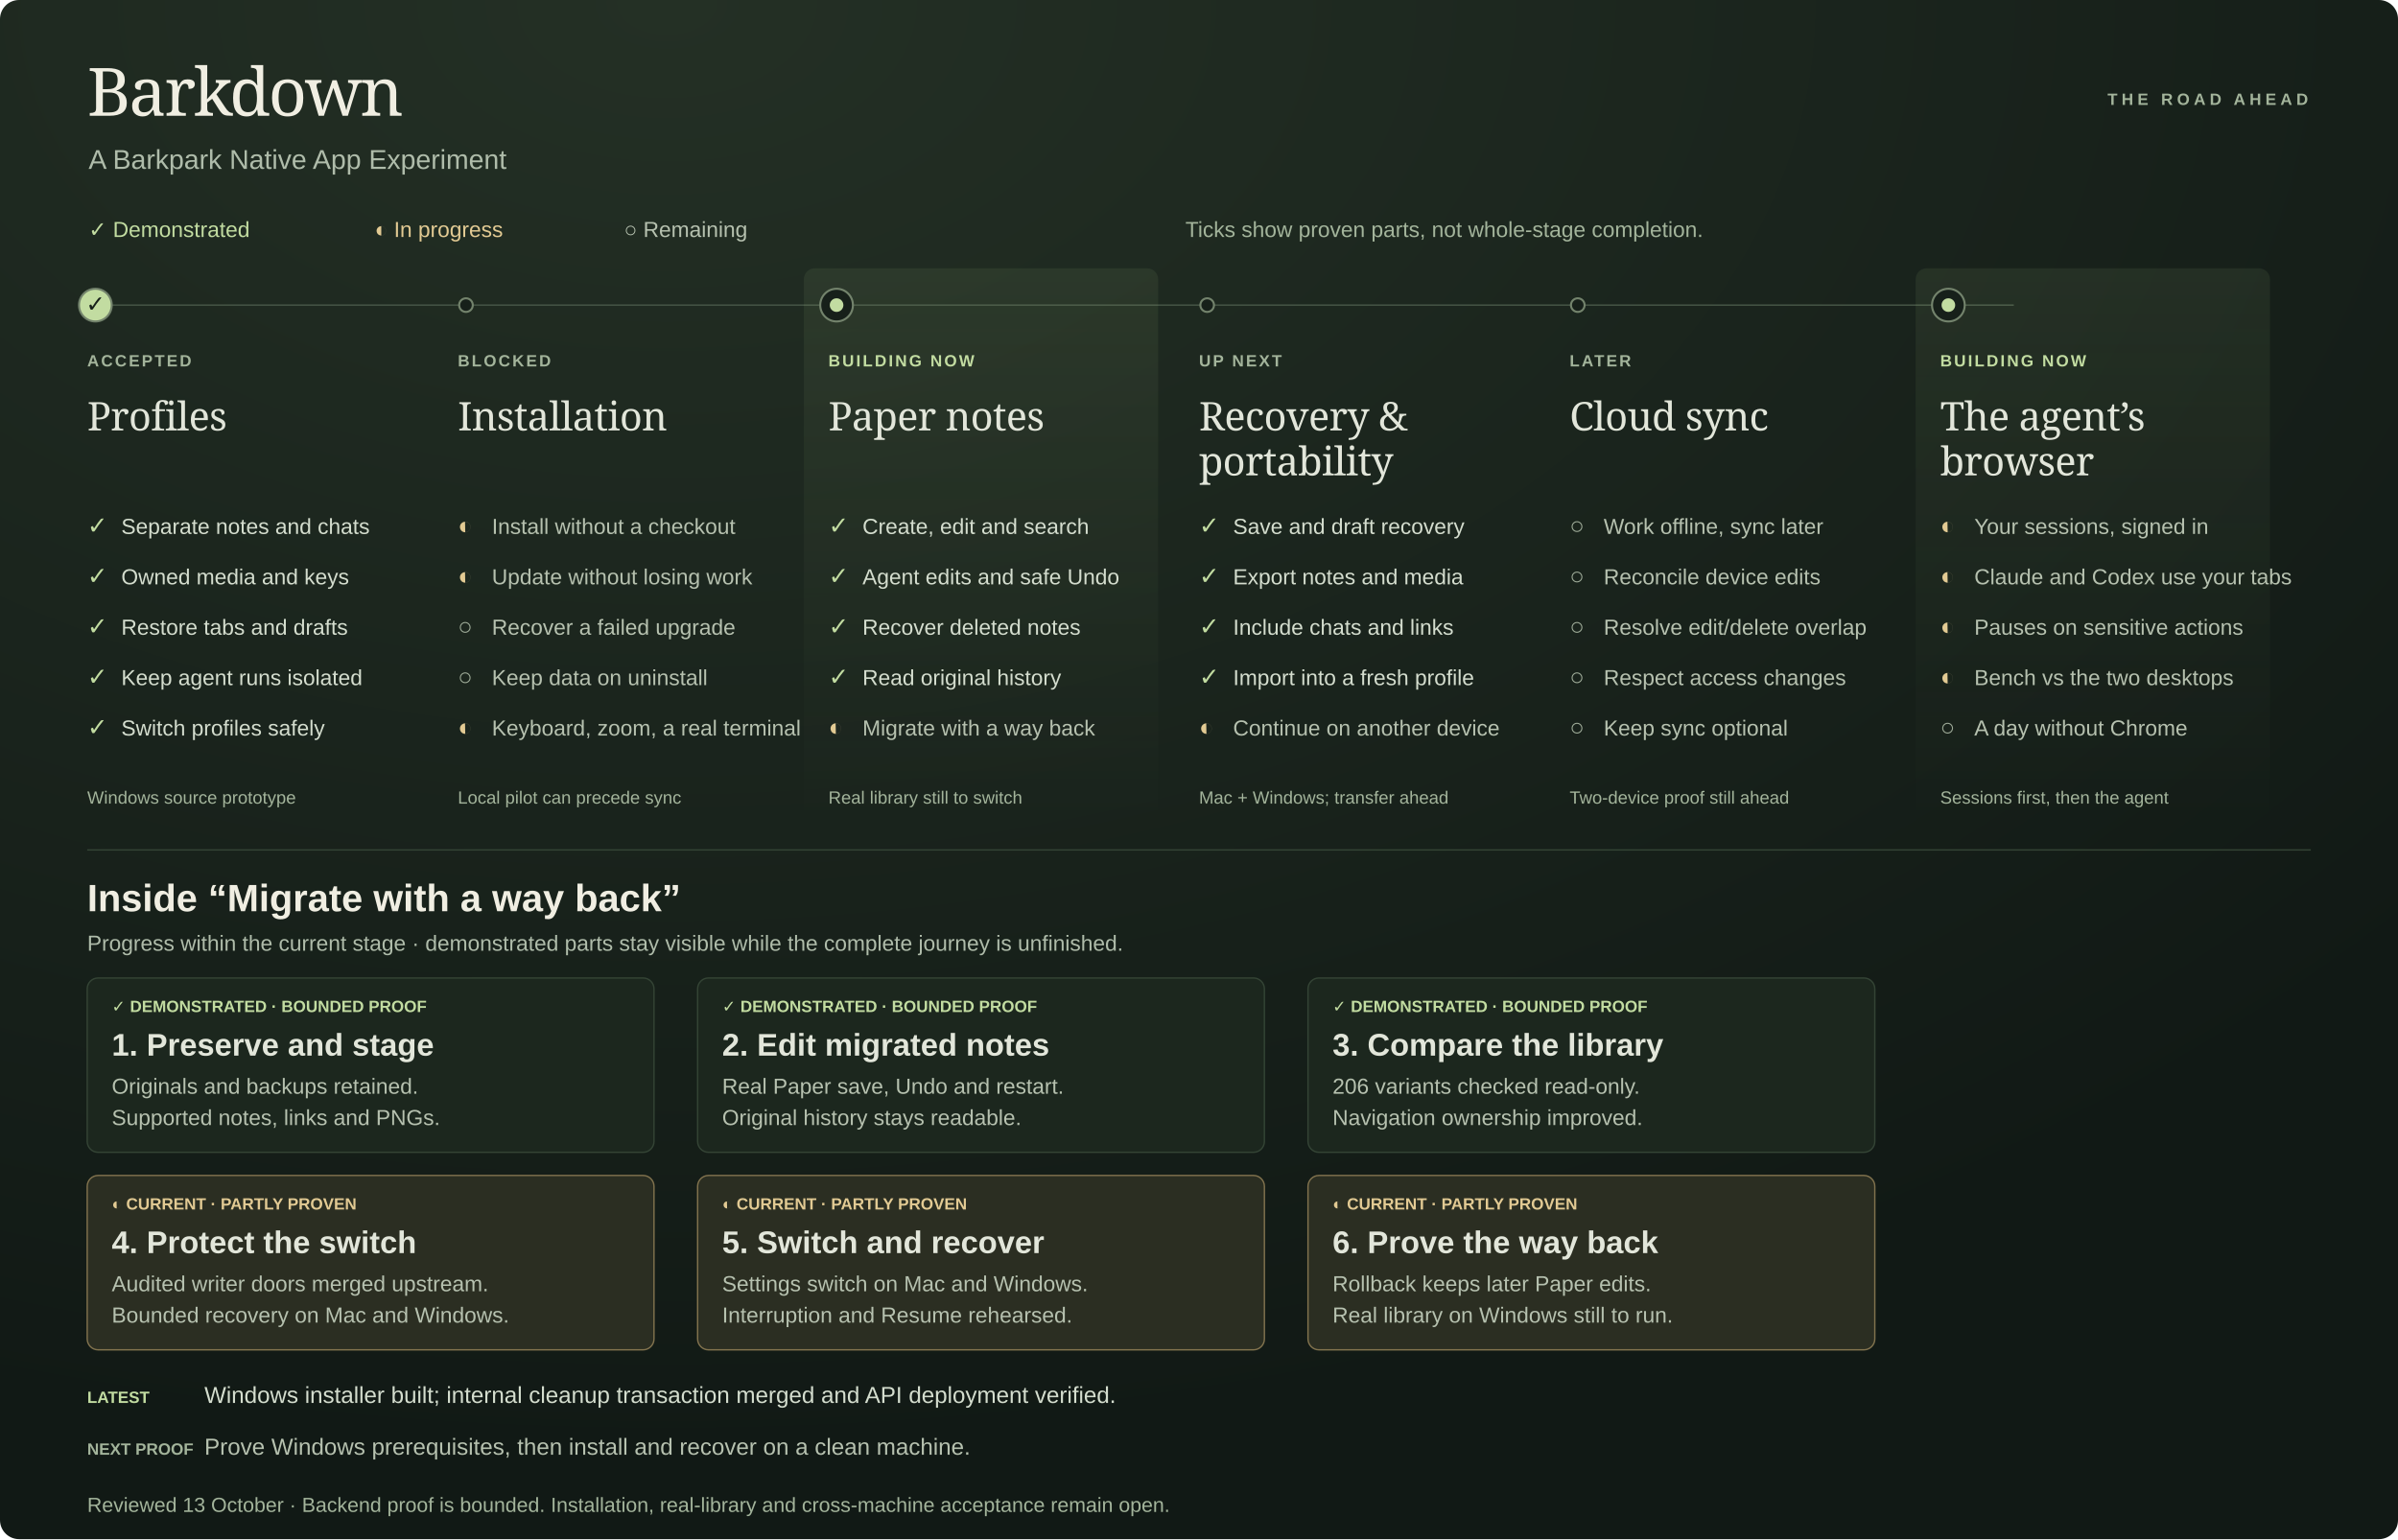
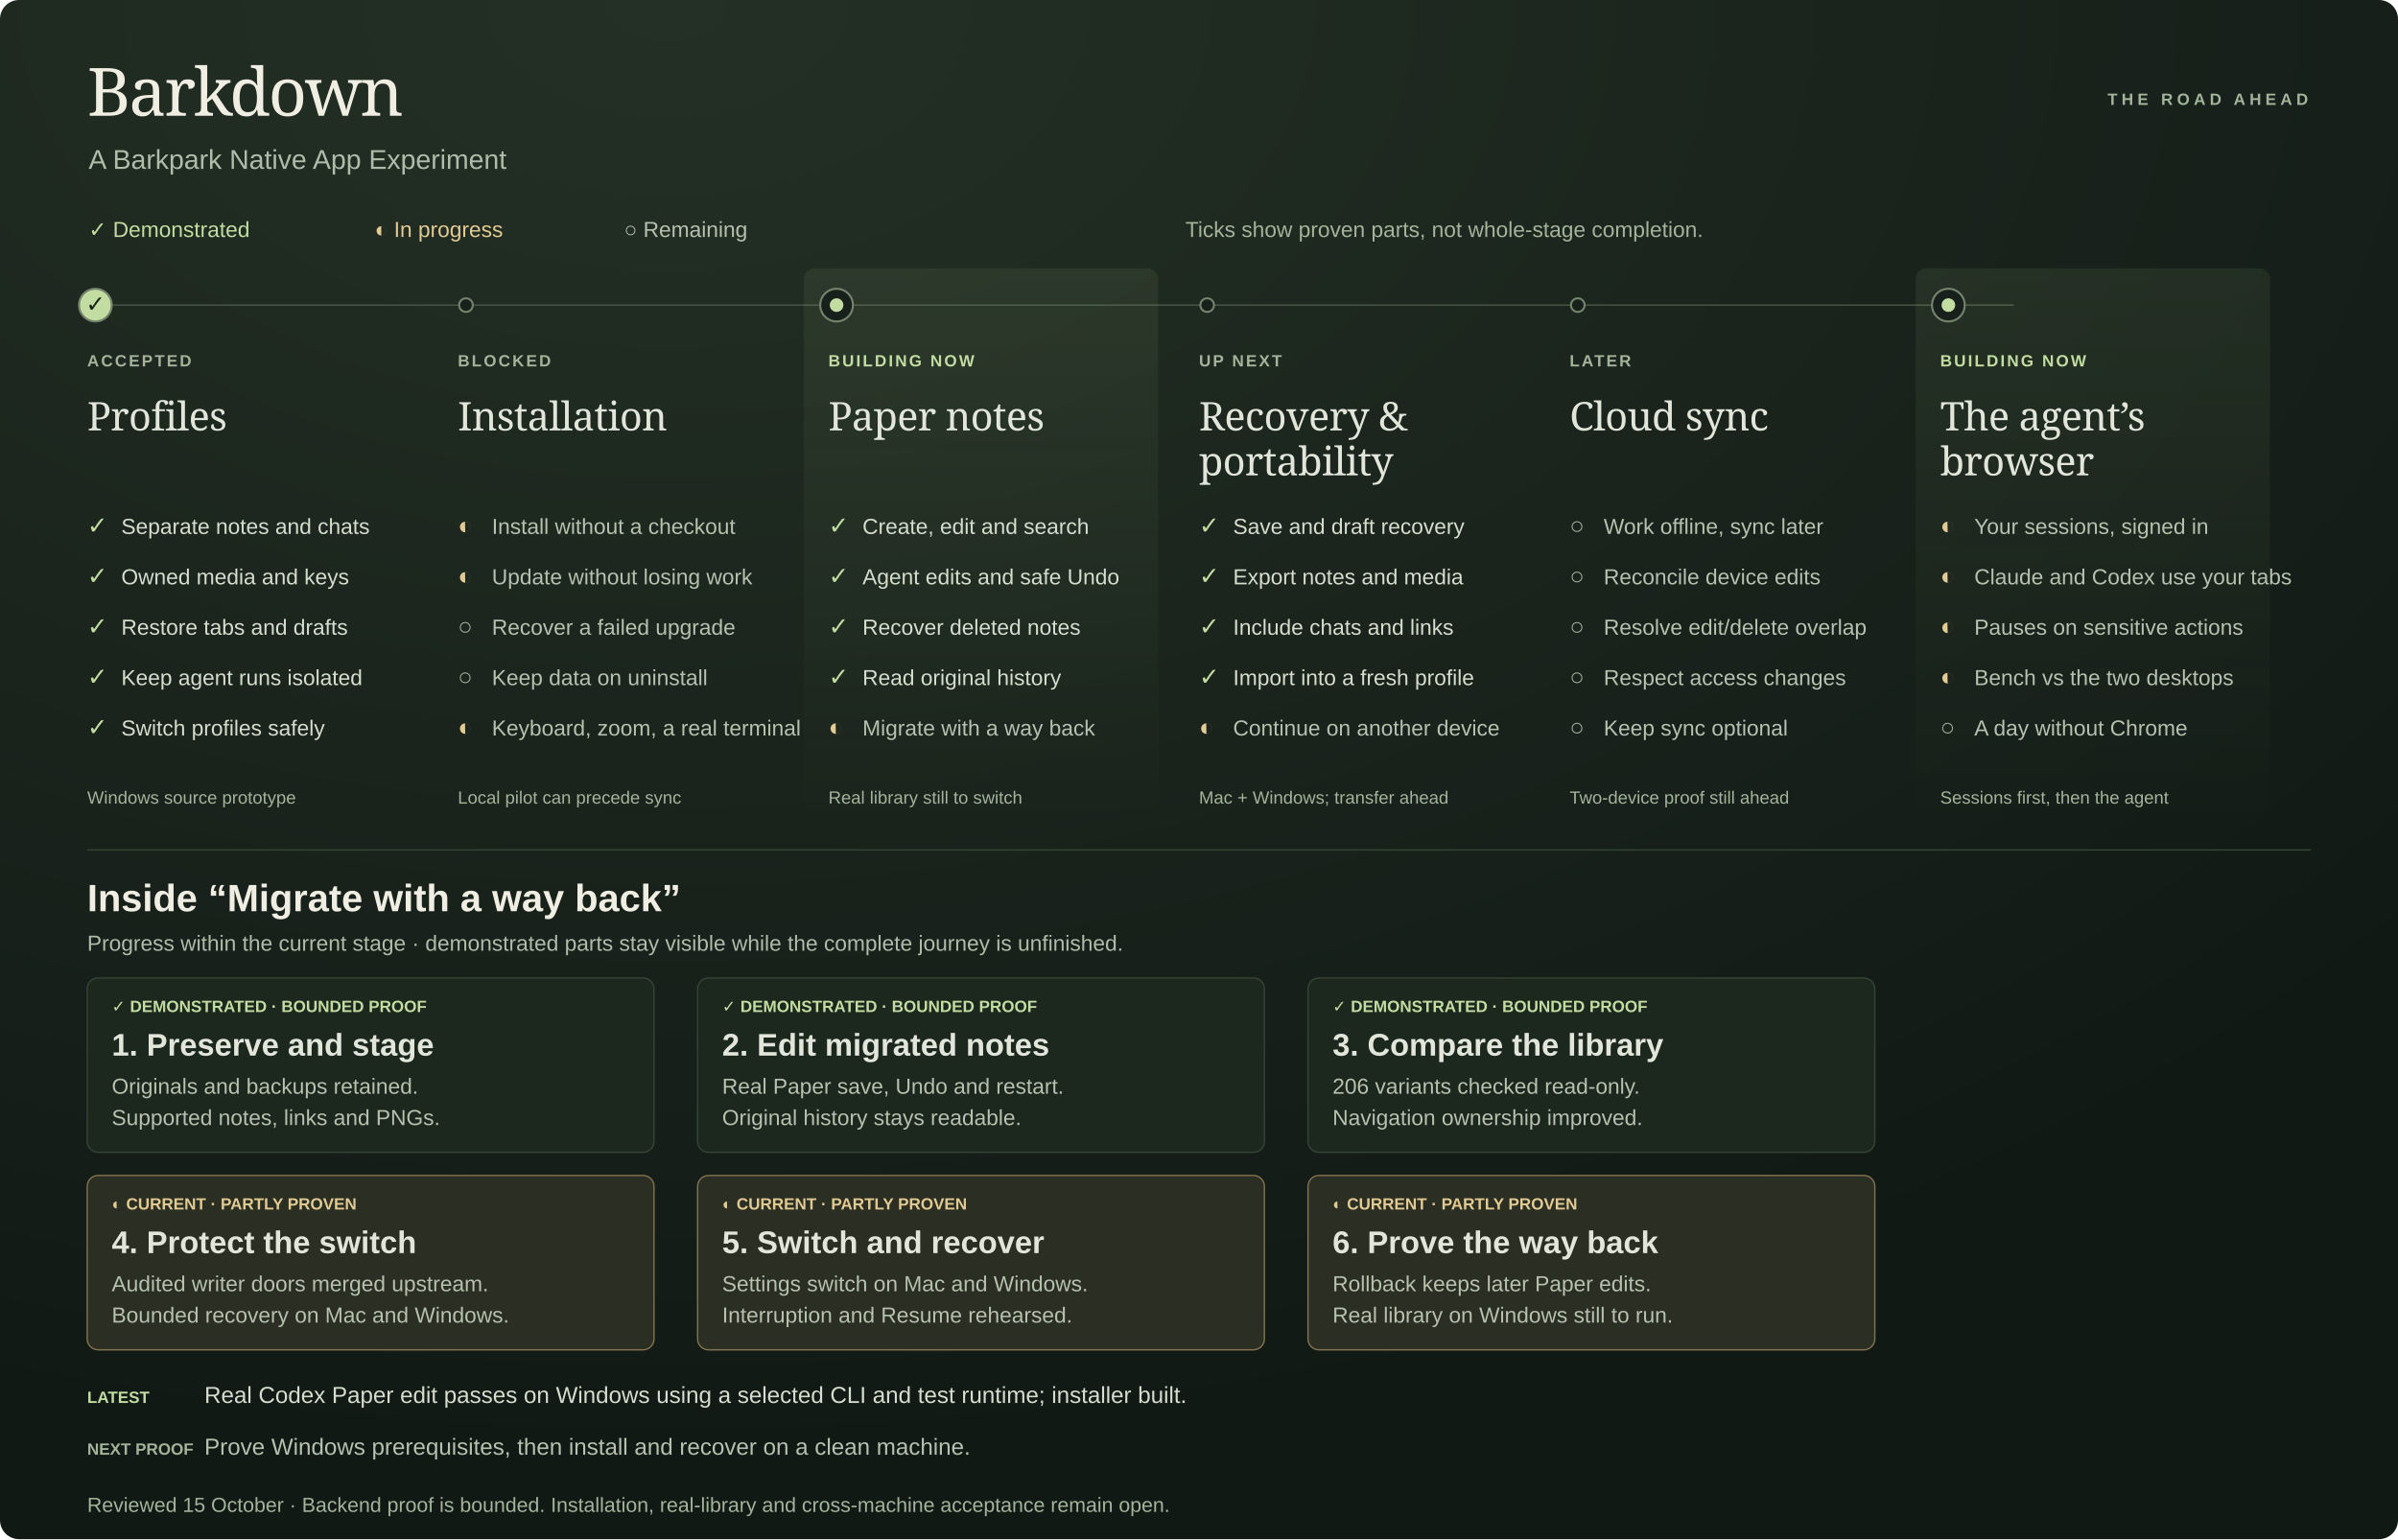
<svg xmlns="http://www.w3.org/2000/svg" width="1760" height="1130" viewBox="0 0 1760 1130" role="img" aria-labelledby="title desc">
  <defs>
    <radialGradient id="background" cx="28%" cy="0%" r="95%">
      <stop stop-color="#243025" />
      <stop offset="1" stop-color="#111915" />
    </radialGradient>
    <linearGradient id="focus" x2="0" y2="1">
      <stop stop-color="#a9c787" stop-opacity=".09" />
      <stop offset="1" stop-color="#a9c787" stop-opacity="0" />
    </linearGradient>
  </defs>
  <g font-family="Segoe UI, Arial, sans-serif">
    <rect width="1760" height="1130" rx="14" fill="url(#background)" />
    <text x="64" y="85" font-family="Georgia, serif" font-size="49" letter-spacing="-1.5" fill="#f0eee2">Barkdown</text>
    <text x="65" y="124" font-size="20" fill="#afbcaa" font-weight="400">A Barkpark Native App Experiment</text>
    <text x="1694" y="77" text-anchor="end" font-size="12" font-weight="600" letter-spacing="3" fill="#a3b49b">THE ROAD AHEAD</text>
    <text x="65" y="174" font-size="16" fill="#c2dca1" font-weight="400">✓  Demonstrated</text>
    <text x="275" y="174" font-size="16" fill="#e2ca93" font-weight="400">◐  In progress</text>
    <text x="458" y="174" font-size="16" fill="#b6c1af" font-weight="400">○  Remaining</text>
    <text x="870" y="174" font-size="16" fill="#a3b49b" font-weight="400">Ticks show proven parts, not whole-stage completion.</text>
    <path d="M70 224H1478" stroke="#475747" stroke-width="1" />
    <g data-phase="P1">
      <circle cx="70" cy="224" r="12" fill="#c2dca1" stroke="#73836c" stroke-width="1.5" />
      <text x="63" y="229" font-size="17" fill="#17201a" font-weight="600">✓</text>
      <text x="64" y="269" font-size="12" letter-spacing="1.5" font-weight="600" fill="#a3b49b">ACCEPTED</text>
      <text x="64" y="316" dy="0" font-family="Georgia, serif" font-size="29" letter-spacing="-.4" fill="#e2e6da">Profiles</text>
      <text x="64" y="392" font-size="18" fill="#c2dca1" font-weight="600">✓</text>
      <text x="89" y="392" font-size="16" fill="#d4ddce" font-weight="400">Separate notes and chats</text>
      <text x="64" y="429" font-size="18" fill="#c2dca1" font-weight="600">✓</text>
      <text x="89" y="429" font-size="16" fill="#d4ddce" font-weight="400">Owned media and keys</text>
      <text x="64" y="466" font-size="18" fill="#c2dca1" font-weight="600">✓</text>
      <text x="89" y="466" font-size="16" fill="#d4ddce" font-weight="400">Restore tabs and drafts</text>
      <text x="64" y="503" font-size="18" fill="#c2dca1" font-weight="600">✓</text>
      <text x="89" y="503" font-size="16" fill="#d4ddce" font-weight="400">Keep agent runs isolated</text>
      <text x="64" y="540" font-size="18" fill="#c2dca1" font-weight="600">✓</text>
      <text x="89" y="540" font-size="16" fill="#d4ddce" font-weight="400">Switch profiles safely</text>
      <text x="64" y="590" font-size="13" fill="#a3b49b" font-weight="400">Windows source prototype</text>
    </g>
    <g data-phase="P5">
      <circle cx="342" cy="224" r="5" fill="#17201a" stroke="#73836c" stroke-width="1.5" />
      <text x="336" y="269" font-size="12" letter-spacing="1.5" font-weight="600" fill="#a3b49b">BLOCKED</text>
      <text x="336" y="316" dy="0" font-family="Georgia, serif" font-size="29" letter-spacing="-.4" fill="#e2e6da">Installation</text>
      <text x="336" y="392" font-size="18" fill="#e2ca93" font-weight="600">◐</text>
      <text x="361" y="392" font-size="16" fill="#b6c1af" font-weight="400">Install without a checkout</text>
      <text x="336" y="429" font-size="18" fill="#e2ca93" font-weight="600">◐</text>
      <text x="361" y="429" font-size="16" fill="#b6c1af" font-weight="400">Update without losing work</text>
      <text x="336" y="466" font-size="18" fill="#9fac99" font-weight="600">○</text>
      <text x="361" y="466" font-size="16" fill="#b6c1af" font-weight="400">Recover a failed upgrade</text>
      <text x="336" y="503" font-size="18" fill="#9fac99" font-weight="600">○</text>
      <text x="361" y="503" font-size="16" fill="#b6c1af" font-weight="400">Keep data on uninstall</text>
      <text x="336" y="540" font-size="18" fill="#e2ca93" font-weight="600">◐</text>
      <text x="361" y="540" font-size="16" fill="#b6c1af" font-weight="400">Keyboard, zoom, a real terminal</text>
      <text x="336" y="590" font-size="13" fill="#a3b49b" font-weight="400">Local pilot can precede sync</text>
    </g>
    <g data-phase="P2">
      <rect x="590" y="197" width="260" height="410" rx="8" fill="url(#focus)" />
      <circle cx="614" cy="224" r="12" fill="#17201a" stroke="#73836c" stroke-width="1.5" />
      <circle cx="614" cy="224" r="5" fill="#c2dca1" />
      <text x="608" y="269" font-size="12" letter-spacing="1.5" font-weight="600" fill="#c2dca1">BUILDING NOW</text>
      <text x="608" y="316" dy="0" font-family="Georgia, serif" font-size="29" letter-spacing="-.4" fill="#e2e6da">Paper notes</text>
      <text x="608" y="392" font-size="18" fill="#c2dca1" font-weight="600">✓</text>
      <text x="633" y="392" font-size="16" fill="#d4ddce" font-weight="400">Create, edit and search</text>
      <text x="608" y="429" font-size="18" fill="#c2dca1" font-weight="600">✓</text>
      <text x="633" y="429" font-size="16" fill="#d4ddce" font-weight="400">Agent edits and safe Undo</text>
      <text x="608" y="466" font-size="18" fill="#c2dca1" font-weight="600">✓</text>
      <text x="633" y="466" font-size="16" fill="#d4ddce" font-weight="400">Recover deleted notes</text>
      <text x="608" y="503" font-size="18" fill="#c2dca1" font-weight="600">✓</text>
      <text x="633" y="503" font-size="16" fill="#d4ddce" font-weight="400">Read original history</text>
      <text x="608" y="540" font-size="18" fill="#e2ca93" font-weight="600">◐</text>
      <text x="633" y="540" font-size="16" fill="#b6c1af" font-weight="400">Migrate with a way back</text>
      <text x="608" y="590" font-size="13" fill="#a3b49b" font-weight="400">Real library still to switch</text>
    </g>
    <g data-phase="P3">
      <circle cx="886" cy="224" r="5" fill="#17201a" stroke="#73836c" stroke-width="1.5" />
      <text x="880" y="269" font-size="12" letter-spacing="1.5" font-weight="600" fill="#a3b49b">UP NEXT</text>
      <text x="880" y="316" dy="0" font-family="Georgia, serif" font-size="29" letter-spacing="-.4" fill="#e2e6da">Recovery &amp;</text>
      <text x="880" y="316" dy="33" font-family="Georgia, serif" font-size="29" letter-spacing="-.4" fill="#e2e6da">portability</text>
      <text x="880" y="392" font-size="18" fill="#c2dca1" font-weight="600">✓</text>
      <text x="905" y="392" font-size="16" fill="#d4ddce" font-weight="400">Save and draft recovery</text>
      <text x="880" y="429" font-size="18" fill="#c2dca1" font-weight="600">✓</text>
      <text x="905" y="429" font-size="16" fill="#d4ddce" font-weight="400">Export notes and media</text>
      <text x="880" y="466" font-size="18" fill="#c2dca1" font-weight="600">✓</text>
      <text x="905" y="466" font-size="16" fill="#d4ddce" font-weight="400">Include chats and links</text>
      <text x="880" y="503" font-size="18" fill="#c2dca1" font-weight="600">✓</text>
      <text x="905" y="503" font-size="16" fill="#d4ddce" font-weight="400">Import into a fresh profile</text>
      <text x="880" y="540" font-size="18" fill="#e2ca93" font-weight="600">◐</text>
      <text x="905" y="540" font-size="16" fill="#b6c1af" font-weight="400">Continue on another device</text>
      <text x="880" y="590" font-size="13" fill="#a3b49b" font-weight="400">Mac + Windows; transfer ahead</text>
    </g>
    <g data-phase="P4">
      <circle cx="1158" cy="224" r="5" fill="#17201a" stroke="#73836c" stroke-width="1.5" />
      <text x="1152" y="269" font-size="12" letter-spacing="1.5" font-weight="600" fill="#a3b49b">LATER</text>
      <text x="1152" y="316" dy="0" font-family="Georgia, serif" font-size="29" letter-spacing="-.4" fill="#e2e6da">Cloud sync</text>
      <text x="1152" y="392" font-size="18" fill="#9fac99" font-weight="600">○</text>
      <text x="1177" y="392" font-size="16" fill="#b6c1af" font-weight="400">Work offline, sync later</text>
      <text x="1152" y="429" font-size="18" fill="#9fac99" font-weight="600">○</text>
      <text x="1177" y="429" font-size="16" fill="#b6c1af" font-weight="400">Reconcile device edits</text>
      <text x="1152" y="466" font-size="18" fill="#9fac99" font-weight="600">○</text>
      <text x="1177" y="466" font-size="16" fill="#b6c1af" font-weight="400">Resolve edit/delete overlap</text>
      <text x="1152" y="503" font-size="18" fill="#9fac99" font-weight="600">○</text>
      <text x="1177" y="503" font-size="16" fill="#b6c1af" font-weight="400">Respect access changes</text>
      <text x="1152" y="540" font-size="18" fill="#9fac99" font-weight="600">○</text>
      <text x="1177" y="540" font-size="16" fill="#b6c1af" font-weight="400">Keep sync optional</text>
      <text x="1152" y="590" font-size="13" fill="#a3b49b" font-weight="400">Two-device proof still ahead</text>
    </g>
    <g data-phase="P6">
      <rect x="1406" y="197" width="260" height="410" rx="8" fill="url(#focus)" />
      <circle cx="1430" cy="224" r="12" fill="#17201a" stroke="#73836c" stroke-width="1.5" />
      <circle cx="1430" cy="224" r="5" fill="#c2dca1" />
      <text x="1424" y="269" font-size="12" letter-spacing="1.5" font-weight="600" fill="#c2dca1">BUILDING NOW</text>
      <text x="1424" y="316" dy="0" font-family="Georgia, serif" font-size="29" letter-spacing="-.4" fill="#e2e6da">The agent’s</text>
      <text x="1424" y="316" dy="33" font-family="Georgia, serif" font-size="29" letter-spacing="-.4" fill="#e2e6da">browser</text>
      <text x="1424" y="392" font-size="18" fill="#e2ca93" font-weight="600">◐</text>
      <text x="1449" y="392" font-size="16" fill="#b6c1af" font-weight="400">Your sessions, signed in</text>
      <text x="1424" y="429" font-size="18" fill="#e2ca93" font-weight="600">◐</text>
      <text x="1449" y="429" font-size="16" fill="#b6c1af" font-weight="400">Claude and Codex use your tabs</text>
      <text x="1424" y="466" font-size="18" fill="#e2ca93" font-weight="600">◐</text>
      <text x="1449" y="466" font-size="16" fill="#b6c1af" font-weight="400">Pauses on sensitive actions</text>
      <text x="1424" y="503" font-size="18" fill="#e2ca93" font-weight="600">◐</text>
      <text x="1449" y="503" font-size="16" fill="#b6c1af" font-weight="400">Bench vs the two desktops</text>
      <text x="1424" y="540" font-size="18" fill="#9fac99" font-weight="600">○</text>
      <text x="1449" y="540" font-size="16" fill="#b6c1af" font-weight="400">A day without Chrome</text>
      <text x="1424" y="590" font-size="13" fill="#a3b49b" font-weight="400">Sessions first, then the agent</text>
    </g>
    <path d="M64 624H1696" stroke="#344435" />
    <text x="64" y="669" font-size="28" fill="#f0eee2" font-weight="600">Inside “Migrate with a way back”</text>
    <text x="64" y="698" font-size="16" fill="#afbcaa" font-weight="400">Progress within the current stage · demonstrated parts stay visible while the complete journey is unfinished.</text>
    <g data-migration-step="1">
      <rect x="64" y="718" width="416" height="128" rx="8" fill="#1c271e" stroke="#344435" />
      <text x="82" y="743" font-size="12" fill="#c2dca1" font-weight="600">✓  DEMONSTRATED · BOUNDED PROOF</text>
      <text x="82" y="775" font-size="23" fill="#e2e6da" font-weight="600">1. Preserve and stage</text>
      <text x="82" y="803" font-size="16" fill="#b6c1af" font-weight="400">Originals and backups retained.</text>
      <text x="82" y="826" font-size="16" fill="#b6c1af" font-weight="400">Supported notes, links and PNGs.</text>
    </g>
    <g data-migration-step="2">
      <rect x="512" y="718" width="416" height="128" rx="8" fill="#1c271e" stroke="#344435" />
      <text x="530" y="743" font-size="12" fill="#c2dca1" font-weight="600">✓  DEMONSTRATED · BOUNDED PROOF</text>
      <text x="530" y="775" font-size="23" fill="#e2e6da" font-weight="600">2. Edit migrated notes</text>
      <text x="530" y="803" font-size="16" fill="#b6c1af" font-weight="400">Real Paper save, Undo and restart.</text>
      <text x="530" y="826" font-size="16" fill="#b6c1af" font-weight="400">Original history stays readable.</text>
    </g>
    <g data-migration-step="3">
      <rect x="960" y="718" width="416" height="128" rx="8" fill="#1c271e" stroke="#344435" />
      <text x="978" y="743" font-size="12" fill="#c2dca1" font-weight="600">✓  DEMONSTRATED · BOUNDED PROOF</text>
      <text x="978" y="775" font-size="23" fill="#e2e6da" font-weight="600">3. Compare the library</text>
      <text x="978" y="803" font-size="16" fill="#b6c1af" font-weight="400">206 variants checked read-only.</text>
      <text x="978" y="826" font-size="16" fill="#b6c1af" font-weight="400">Navigation ownership improved.</text>
    </g>
    <g data-migration-step="4">
      <rect x="64" y="863" width="416" height="128" rx="8" fill="#2b2e22" stroke="#82734e" />
      <text x="82" y="888" font-size="12" fill="#e2ca93" font-weight="600">◐  CURRENT · PARTLY PROVEN</text>
      <text x="82" y="920" font-size="23" fill="#e2e6da" font-weight="600">4. Protect the switch</text>
      <text x="82" y="948" font-size="16" fill="#b6c1af" font-weight="400">Audited writer doors merged upstream.</text>
      <text x="82" y="971" font-size="16" fill="#b6c1af" font-weight="400">Bounded recovery on Mac and Windows.</text>
    </g>
    <g data-migration-step="5">
      <rect x="512" y="863" width="416" height="128" rx="8" fill="#2b2e22" stroke="#82734e" />
      <text x="530" y="888" font-size="12" fill="#e2ca93" font-weight="600">◐  CURRENT · PARTLY PROVEN</text>
      <text x="530" y="920" font-size="23" fill="#e2e6da" font-weight="600">5. Switch and recover</text>
      <text x="530" y="948" font-size="16" fill="#b6c1af" font-weight="400">Settings switch on Mac and Windows.</text>
      <text x="530" y="971" font-size="16" fill="#b6c1af" font-weight="400">Interruption and Resume rehearsed.</text>
    </g>
    <g data-migration-step="6">
      <rect x="960" y="863" width="416" height="128" rx="8" fill="#2b2e22" stroke="#82734e" />
      <text x="978" y="888" font-size="12" fill="#e2ca93" font-weight="600">◐  CURRENT · PARTLY PROVEN</text>
      <text x="978" y="920" font-size="23" fill="#e2e6da" font-weight="600">6. Prove the way back</text>
      <text x="978" y="948" font-size="16" fill="#b6c1af" font-weight="400">Rollback keeps later Paper edits.</text>
      <text x="978" y="971" font-size="16" fill="#b6c1af" font-weight="400">Real library on Windows still to run.</text>
    </g>
    <text x="64" y="1030" font-size="12" fill="#c2dca1" font-weight="600">LATEST</text>
-     <text x="150" y="1030" font-size="17" fill="#d4ddce" font-weight="400">Windows installer built; internal cleanup transaction merged and API deployment verified.</text>
+     <text x="150" y="1030" font-size="17" fill="#d4ddce" font-weight="400">Real Codex Paper edit passes on Windows using a selected CLI and test runtime; installer built.</text>
    <text x="64" y="1068" font-size="12" fill="#a3b49b" font-weight="600">NEXT PROOF</text>
    <text x="150" y="1068" font-size="17" fill="#b6c1af" font-weight="400">Prove Windows prerequisites, then install and recover on a clean machine.</text>
-     <text x="64" y="1110" font-size="15" fill="#a3b49b" font-weight="400">Reviewed 13 October · Backend proof is bounded. Installation, real-library and cross-machine acceptance remain open.</text>
+     <text x="64" y="1110" font-size="15" fill="#a3b49b" font-weight="400">Reviewed 15 October · Backend proof is bounded. Installation, real-library and cross-machine acceptance remain open.</text>
  </g>
</svg>
